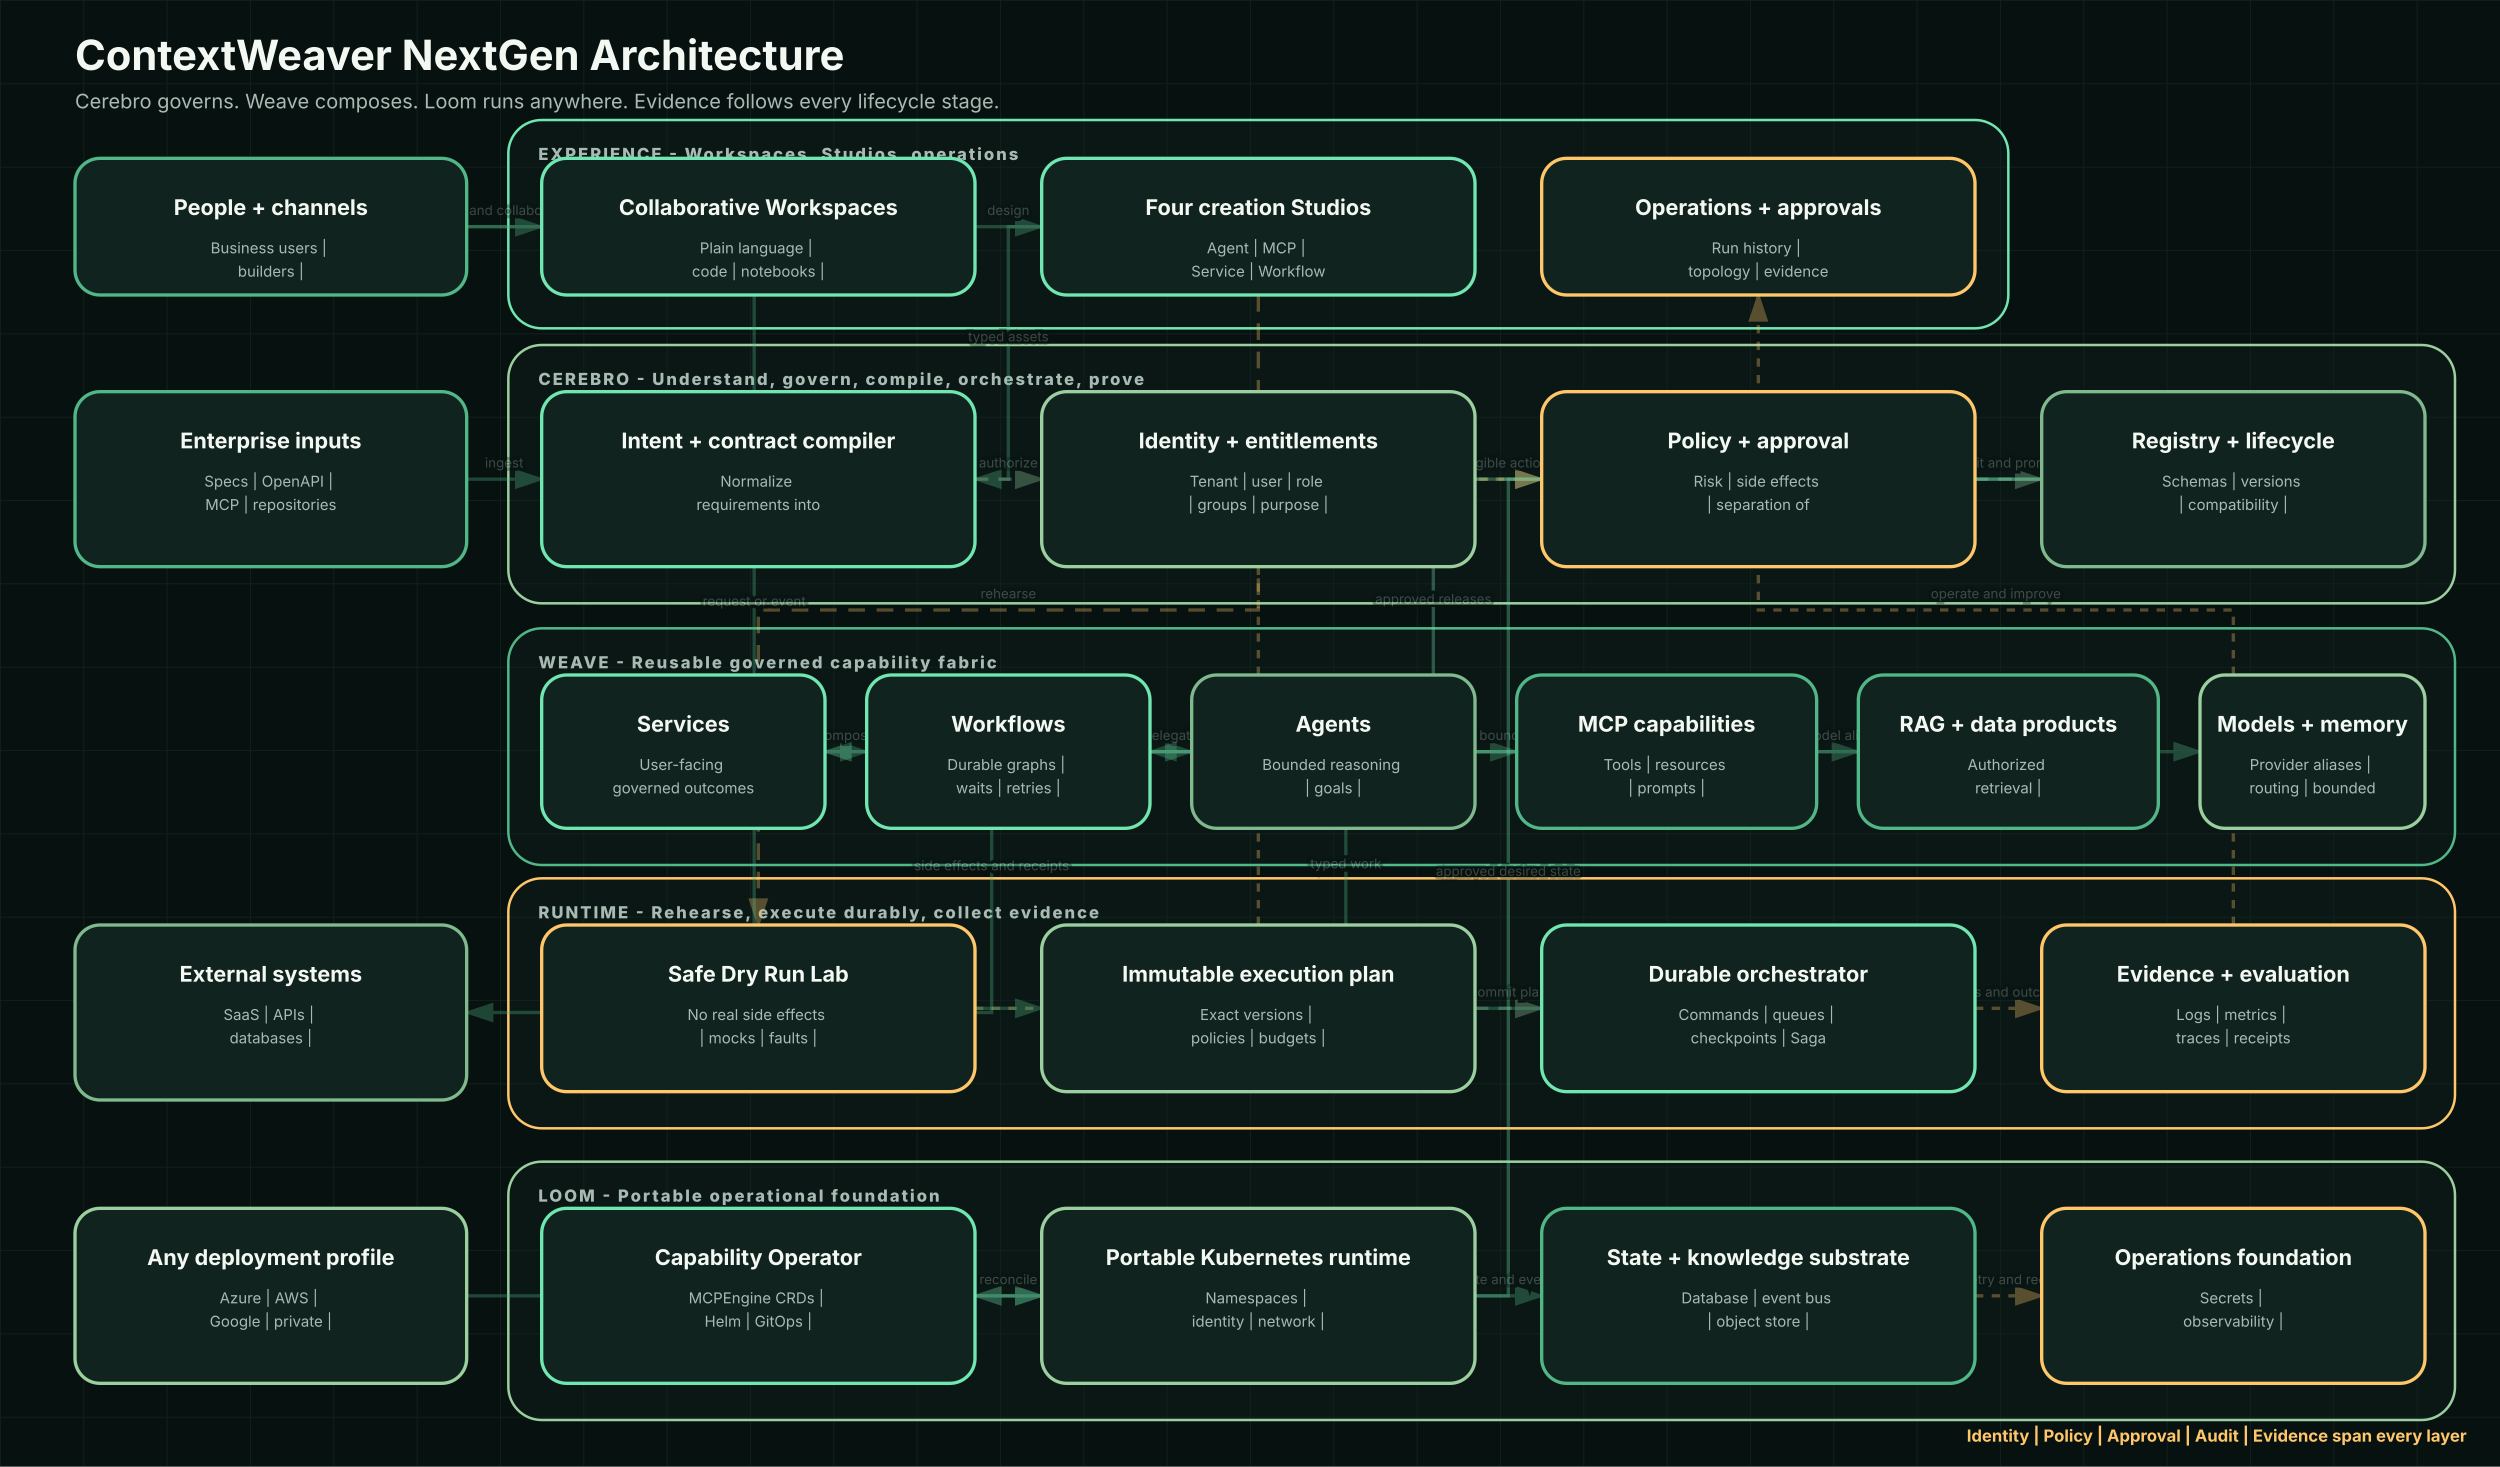
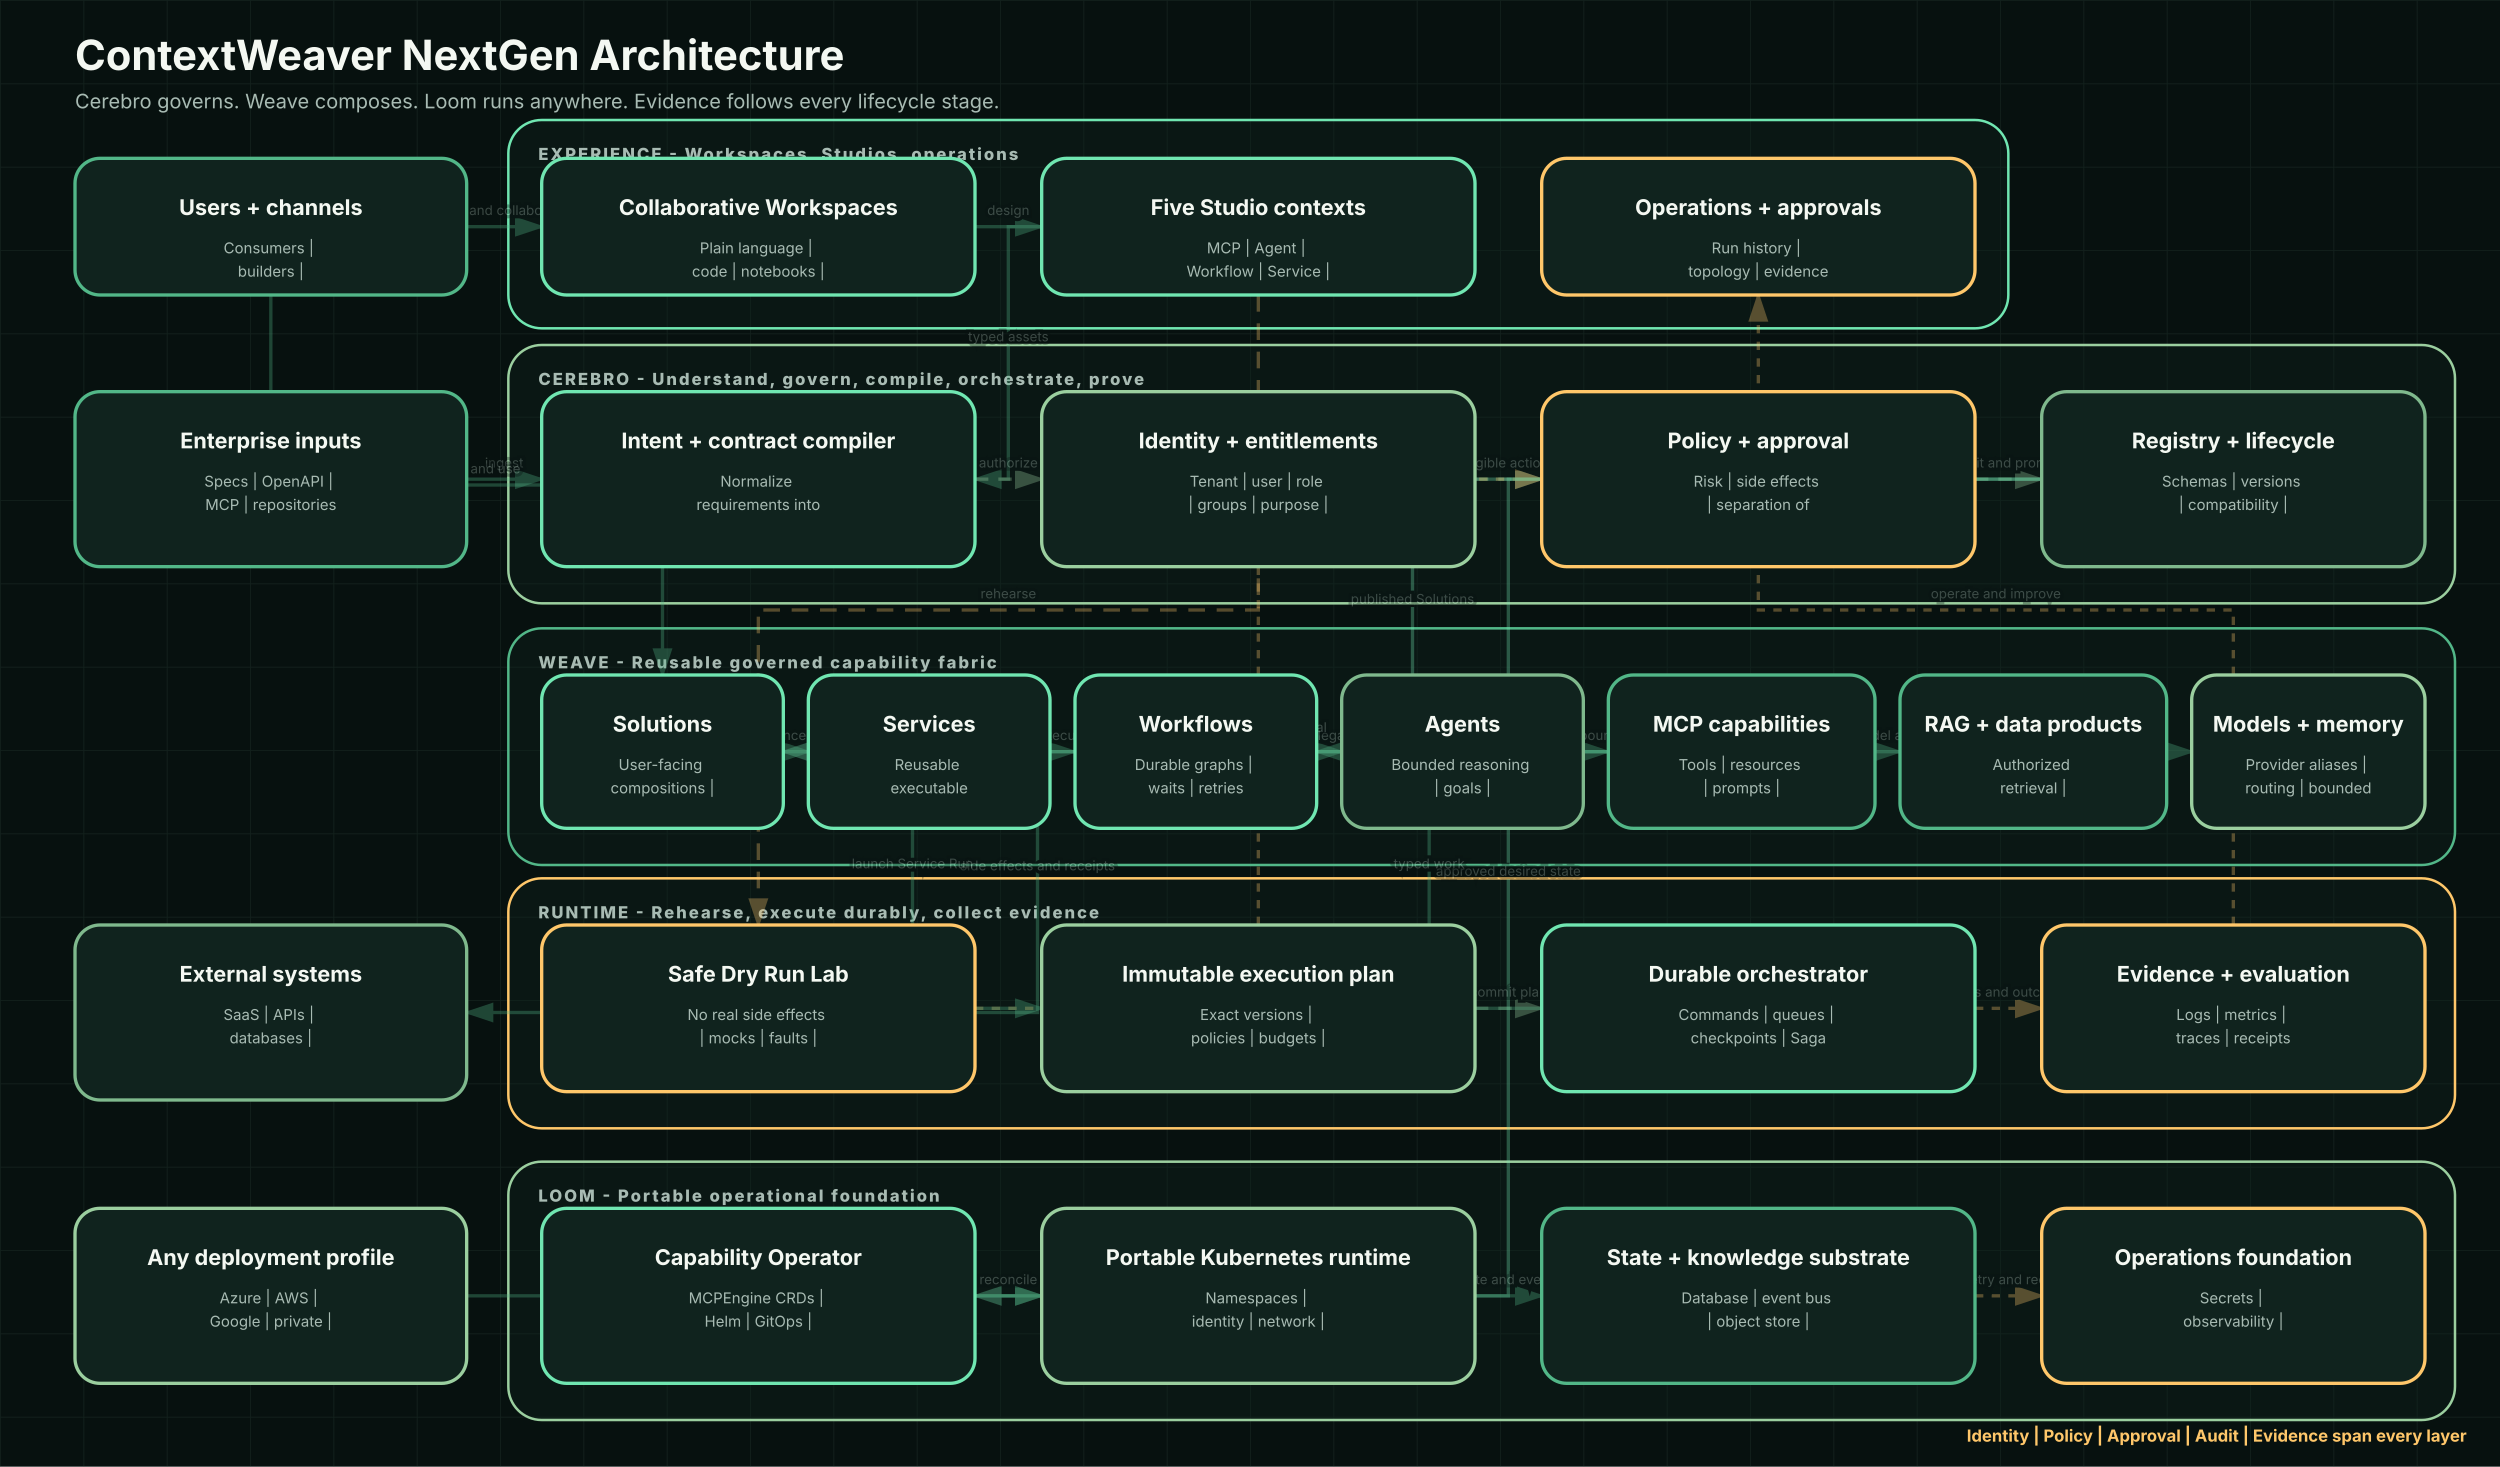
<svg class="architecture" viewBox="0 0 1500 880" role="img" aria-labelledby="diagram-title diagram-desc">
  <defs>
    <style>
.diagram-title{fill:#f4f8f2;font:700 25px Inter,ui-sans-serif,system-ui,-apple-system,BlinkMacSystemFont,"Segoe UI",sans-serif}.diagram-subtitle{fill:#a8bbb3;font:12px Inter,ui-sans-serif,system-ui,-apple-system,BlinkMacSystemFont,"Segoe UI",sans-serif}
.zone rect{fill:#10231e;fill-opacity:.35;stroke:#38544a;stroke-width:1.5}.zone text{fill:#a8bbb3;font:800 10px Inter,ui-sans-serif,system-ui,-apple-system,BlinkMacSystemFont,"Segoe UI",sans-serif;letter-spacing:1.2px}
.zone-mint rect{stroke:#70e6b1}.zone-violet rect{stroke:#9bcf9f}.zone-sky rect{stroke:#52b788}.zone-amber rect{stroke:#ffc76a}
.node rect{fill:#10231e;stroke:#38544a;stroke-width:2}.node-mint rect{stroke:#70e6b1}.node-amber rect{stroke:#ffc76a}.node-coral rect{stroke:#7fb98d}.node-violet rect{stroke:#9bcf9f}.node-sky rect{stroke:#52b788}
.node-title{fill:#f4f8f2;font:700 13px Inter,ui-sans-serif,system-ui,-apple-system,BlinkMacSystemFont,"Segoe UI",sans-serif;text-anchor:middle}.node-subtitle{fill:#a8bbb3;font:9px Inter,ui-sans-serif,system-ui,-apple-system,BlinkMacSystemFont,"Segoe UI",sans-serif;text-anchor:middle}
.edge{opacity:.32}.edge path{fill:none;stroke:#52b788;stroke-width:2}.edge text{fill:#a8bbb3;font:8px Inter,ui-sans-serif,system-ui,-apple-system,BlinkMacSystemFont,"Segoe UI",sans-serif;text-anchor:middle;paint-order:stroke;stroke:#07110f;stroke-width:4}
.edge-governance path{stroke:#9bcf9f;stroke-dasharray:8 6}.edge-success path{stroke:#70e6b1}.edge-evidence path{stroke:#ffc76a;stroke-dasharray:5 5}.edge-waiting path{stroke:#ffc76a;stroke-dasharray:10 7}
.trust-label{fill:#ffc76a;font:700 10px Inter,ui-sans-serif,system-ui,-apple-system,BlinkMacSystemFont,"Segoe UI",sans-serif}
</style>
    <marker id="arrow" markerWidth="10" markerHeight="10" refX="8" refY="3" orient="auto">
      <path d="M0,0 L0,6 L9,3 z" fill="context-stroke" />
    </marker>
    <filter id="glow">
      <feGaussianBlur stdDeviation="5" result="b" />
      <feMerge>
        <feMergeNode in="b" />
        <feMergeNode in="SourceGraphic" />
      </feMerge>
    </filter>
    <pattern id="grid" width="50" height="50" patternUnits="userSpaceOnUse">
      <path d="M50 0H0V50" fill="none" stroke="#38544a" stroke-width="1" opacity=".23" />
    </pattern>
  </defs>
  <rect width="1500" height="880" fill="#07110f" />
  <rect width="1500" height="880" fill="url(#grid)" />
  <text class="diagram-title" x="45" y="42">ContextWeaver NextGen Architecture</text>
  <text class="diagram-subtitle" x="45" y="65">Cerebro governs. Weave composes. Loom runs anywhere. Evidence follows every lifecycle stage.</text>
  <g class="zone zone-mint">
    <rect x="305" y="72" width="900" height="125" rx="20" />
    <text x="323" y="96">EXPERIENCE - Workspaces, Studios, operations</text>
  </g>
  <g class="zone zone-violet">
    <rect x="305" y="207" width="1168" height="155" rx="20" />
    <text x="323" y="231">CEREBRO - Understand, govern, compile, orchestrate, prove</text>
  </g>
  <g class="zone zone-sky">
    <rect x="305" y="377" width="1168" height="142" rx="20" />
    <text x="323" y="401">WEAVE - Reusable governed capability fabric</text>
  </g>
  <g class="zone zone-amber">
    <rect x="305" y="527" width="1168" height="150" rx="20" />
    <text x="323" y="551">RUNTIME - Rehearse, execute durably, collect evidence</text>
  </g>
  <g class="zone zone-violet">
    <rect x="305" y="697" width="1168" height="155" rx="20" />
    <text x="323" y="721">LOOM - Portable operational foundation</text>
  </g>
  <g class="edges">
    <g id="edge-e1" class="edge edge-data" data-edge-id="e1">
      <path d="M 280 136.0 L 302.5 136.0 L 302.5 136.0 L 325 136.0" marker-end="url(#arrow)" />
      <text x="302.5" y="129.0">intent and collaboration</text>
    </g>
    <g id="edge-e2" class="edge edge-data" data-edge-id="e2">
      <path d="M 585 136.0 L 605.0 136.0 L 605.0 136.0 L 625 136.0" marker-end="url(#arrow)" />
      <text x="605.0" y="129.0">design</text>
    </g>
    <g id="edge-e3" class="edge edge-data" data-edge-id="e3">
      <path d="M 280 287.5 L 302.5 287.5 L 302.5 287.5 L 325 287.5" marker-end="url(#arrow)" />
      <text x="302.5" y="280.5">ingest</text>
    </g>
    <g id="edge-e4" class="edge edge-data" data-edge-id="e4">
      <path d="M 625 136.0 L 605.0 136.0 L 605.0 287.5 L 585 287.5" marker-end="url(#arrow)" />
      <text x="605.0" y="204.8">typed assets</text>
    </g>
    <g id="edge-e5" class="edge edge-governance" data-edge-id="e5">
      <path d="M 585 287.5 L 605.0 287.5 L 605.0 287.5 L 625 287.5" marker-end="url(#arrow)" />
      <text x="605.0" y="280.5">authorize</text>
    </g>
    <g id="edge-e6" class="edge edge-governance" data-edge-id="e6">
      <path d="M 885 287.5 L 905.0 287.5 L 905.0 287.5 L 925 287.5" marker-end="url(#arrow)" />
      <text x="905.0" y="280.5">eligible actions</text>
    </g>
    <g id="edge-e7" class="edge edge-governance" data-edge-id="e7">
      <path d="M 1185 287.5 L 1205.0 287.5 L 1205.0 287.5 L 1225 287.5" marker-end="url(#arrow)" />
      <text x="1205.0" y="280.5">admit and promote</text>
    </g>
    <g id="edge-e8" class="edge edge-success" data-edge-id="e8">
-       <path d="M 1225 287.5 L 860.0 287.5 L 860.0 451.0 L 495 451.0" marker-end="url(#arrow)" />
-       <text x="860.0" y="362.2">approved releases</text>
+       <path d="M 1225 287.5 L 847.5 287.5 L 847.5 451.0 L 470 451.0" marker-end="url(#arrow)" />
+       <text x="847.5" y="362.2">published Solutions</text>
    </g>
    <g id="edge-e9" class="edge edge-data" data-edge-id="e9">
-       <path d="M 495 451.0 L 507.5 451.0 L 507.5 451.0 L 520 451.0" marker-end="url(#arrow)" />
-       <text x="507.5" y="444.0">compose</text>
+       <path d="M 470 451.0 L 477.5 451.0 L 477.5 451.0 L 485 451.0" marker-end="url(#arrow)" />
+       <text x="477.5" y="444.0">experience actions</text>
+     </g>
+     <g id="edge-e9b" class="edge edge-data" data-edge-id="e9b">
+       <path d="M 630 451.0 L 637.5 451.0 L 637.5 451.0 L 645 451.0" marker-end="url(#arrow)" />
+       <text x="637.5" y="444.0">execute</text>
    </g>
    <g id="edge-e10" class="edge edge-data" data-edge-id="e10">
-       <path d="M 690 451.0 L 702.5 451.0 L 702.5 451.0 L 715 451.0" marker-end="url(#arrow)" />
-       <text x="702.5" y="444.0">delegate</text>
+       <path d="M 790 451.0 L 797.5 451.0 L 797.5 451.0 L 805 451.0" marker-end="url(#arrow)" />
+       <text x="797.5" y="444.0">delegate</text>
    </g>
    <g id="edge-e11" class="edge edge-data" data-edge-id="e11">
-       <path d="M 885 451.0 L 897.5 451.0 L 897.5 451.0 L 910 451.0" marker-end="url(#arrow)" />
-       <text x="897.5" y="444.0">tool boundary</text>
+       <path d="M 950 451.0 L 957.5 451.0 L 957.5 451.0 L 965 451.0" marker-end="url(#arrow)" />
+       <text x="957.5" y="444.0">tool boundary</text>
    </g>
    <g id="edge-e12" class="edge edge-data" data-edge-id="e12">
-       <path d="M 885 451.0 L 1000.0 451.0 L 1000.0 451.0 L 1115 451.0" marker-end="url(#arrow)" />
-       <text x="1000.0" y="444.0">authorized context</text>
+       <path d="M 950 451.0 L 1045.0 451.0 L 1045.0 451.0 L 1140 451.0" marker-end="url(#arrow)" />
+       <text x="1045.0" y="444.0">authorized context</text>
    </g>
    <g id="edge-e13" class="edge edge-data" data-edge-id="e13">
-       <path d="M 885 451.0 L 1102.5 451.0 L 1102.5 451.0 L 1320 451.0" marker-end="url(#arrow)" />
-       <text x="1102.5" y="444.0">model alias</text>
+       <path d="M 950 451.0 L 1132.5 451.0 L 1132.5 451.0 L 1315 451.0" marker-end="url(#arrow)" />
+       <text x="1132.5" y="444.0">model alias</text>
    </g>
    <g id="edge-e14" class="edge edge-data" data-edge-id="e14">
-       <path d="M 910 451.0 L 595.0 451.0 L 595.0 607.5 L 280 607.5" marker-end="url(#arrow)" />
-       <text x="595.0" y="522.2">side effects and receipts</text>
+       <path d="M 965 451.0 L 622.5 451.0 L 622.5 607.5 L 280 607.5" marker-end="url(#arrow)" />
+       <text x="622.5" y="522.2">side effects and receipts</text>
    </g>
    <g id="edge-e15" class="edge edge-waiting" data-edge-id="e15">
      <path d="M 755.0 177 L 755.0 366.0 L 455.0 366.0 L 455.0 555" marker-end="url(#arrow)" />
      <text x="605.0" y="359.0">rehearse</text>
    </g>
    <g id="edge-e16" class="edge edge-evidence" data-edge-id="e16">
      <path d="M 585 605.0 L 755.0 605.0 L 755.0 287.5 L 925 287.5" marker-end="url(#arrow)" />
      <text x="755.0" y="439.2">evidence for approval</text>
    </g>
    <g id="edge-e17" class="edge edge-success" data-edge-id="e17">
      <path d="M 1225 287.5 L 905.0 287.5 L 905.0 777.5 L 585 777.5" marker-end="url(#arrow)" />
      <text x="905.0" y="525.5">approved desired state</text>
    </g>
    <g id="edge-e18" class="edge edge-data" data-edge-id="e18">
-       <path d="M 280 136.0 L 452.5 136.0 L 452.5 605.0 L 625 605.0" marker-end="url(#arrow)" />
-       <text x="452.5" y="363.5">request or event</text>
+       <path d="M 470 451.0 L 547.5 451.0 L 547.5 605.0 L 625 605.0" marker-end="url(#arrow)" />
+       <text x="547.5" y="521.0">launch Service Run</text>
    </g>
    <g id="edge-e19" class="edge edge-governance" data-edge-id="e19">
      <path d="M 885 605.0 L 905.0 605.0 L 905.0 605.0 L 925 605.0" marker-end="url(#arrow)" />
      <text x="905.0" y="598.0">commit plan</text>
    </g>
    <g id="edge-e20" class="edge edge-data" data-edge-id="e20">
-       <path d="M 925 605.0 L 807.5 605.0 L 807.5 451.0 L 690 451.0" marker-end="url(#arrow)" />
-       <text x="807.5" y="521.0">typed work</text>
+       <path d="M 925 605.0 L 857.5 605.0 L 857.5 451.0 L 790 451.0" marker-end="url(#arrow)" />
+       <text x="857.5" y="521.0">typed work</text>
    </g>
    <g id="edge-e21" class="edge edge-evidence" data-edge-id="e21">
      <path d="M 1185 605.0 L 1205.0 605.0 L 1205.0 605.0 L 1225 605.0" marker-end="url(#arrow)" />
      <text x="1205.0" y="598.0">traces and outcomes</text>
    </g>
    <g id="edge-e22" class="edge edge-evidence" data-edge-id="e22">
      <path d="M 1340.0 555 L 1340.0 366.0 L 1055.0 366.0 L 1055.0 177" marker-end="url(#arrow)" />
      <text x="1197.5" y="359.0">operate and improve</text>
    </g>
    <g id="edge-e23" class="edge edge-data" data-edge-id="e23">
      <path d="M 585 777.5 L 605.0 777.5 L 605.0 777.5 L 625 777.5" marker-end="url(#arrow)" />
      <text x="605.0" y="770.5">reconcile</text>
    </g>
    <g id="edge-e24" class="edge edge-data" data-edge-id="e24">
      <path d="M 885 777.5 L 905.0 777.5 L 905.0 777.5 L 925 777.5" marker-end="url(#arrow)" />
      <text x="905.0" y="770.5">state and events</text>
    </g>
    <g id="edge-e25" class="edge edge-evidence" data-edge-id="e25">
      <path d="M 1185 777.5 L 1205.0 777.5 L 1205.0 777.5 L 1225 777.5" marker-end="url(#arrow)" />
      <text x="1205.0" y="770.5">telemetry and recovery</text>
    </g>
    <g id="edge-e26" class="edge edge-data" data-edge-id="e26">
      <path d="M 280 777.5 L 452.5 777.5 L 452.5 777.5 L 625 777.5" marker-end="url(#arrow)" />
      <text x="452.5" y="770.5">deployment profile</text>
    </g>
+     <g id="edge-e27" class="edge edge-data" data-edge-id="e27">
+       <path d="M 162.5 177 L 162.5 291.0 L 397.5 291.0 L 397.5 405" marker-end="url(#arrow)" />
+       <text x="280.0" y="284.0">discover and use</text>
+     </g>
  </g>
  <g class="nodes">
-     <g id="node-people" class="node node-sky" data-node-id="people" role="button" tabindex="0" aria-label="People + channels">
+     <g id="node-people" class="node node-sky" data-node-id="people" role="button" tabindex="0" aria-label="Users + channels">
      <rect x="45" y="95" width="235" height="82" rx="15" />
-       <text class="node-title" x="162.5" y="129">People + channels</text>
+       <text class="node-title" x="162.5" y="129">Users + channels</text>
      <text class="node-subtitle" x="162.5" y="152">
-         <tspan x="162.5" dy="0">Business users |</tspan>
+         <tspan x="162.5" dy="0">Consumers |</tspan>
        <tspan x="162.5" dy="14">builders |</tspan>
      </text>
    </g>
    <g id="node-workspace" class="node node-mint" data-node-id="workspace" role="button" tabindex="0" aria-label="Collaborative Workspaces">
      <rect x="325" y="95" width="260" height="82" rx="15" />
      <text class="node-title" x="455.0" y="129">Collaborative Workspaces</text>
      <text class="node-subtitle" x="455.0" y="152">
        <tspan x="455.0" dy="0">Plain language |</tspan>
        <tspan x="455.0" dy="14">code | notebooks |</tspan>
      </text>
    </g>
-     <g id="node-studios" class="node node-mint" data-node-id="studios" role="button" tabindex="0" aria-label="Four creation Studios">
+     <g id="node-studios" class="node node-mint" data-node-id="studios" role="button" tabindex="0" aria-label="Five Studio contexts">
      <rect x="625" y="95" width="260" height="82" rx="15" />
-       <text class="node-title" x="755.0" y="129">Four creation Studios</text>
+       <text class="node-title" x="755.0" y="129">Five Studio contexts</text>
      <text class="node-subtitle" x="755.0" y="152">
-         <tspan x="755.0" dy="0">Agent | MCP |</tspan>
-         <tspan x="755.0" dy="14">Service | Workflow</tspan>
+         <tspan x="755.0" dy="0">MCP | Agent |</tspan>
+         <tspan x="755.0" dy="14">Workflow | Service |</tspan>
      </text>
    </g>
    <g id="node-operations" class="node node-amber" data-node-id="operations" role="button" tabindex="0" aria-label="Operations + approvals">
      <rect x="925" y="95" width="260" height="82" rx="15" />
      <text class="node-title" x="1055.0" y="129">Operations + approvals</text>
      <text class="node-subtitle" x="1055.0" y="152">
        <tspan x="1055.0" dy="0">Run history |</tspan>
        <tspan x="1055.0" dy="14">topology | evidence</tspan>
      </text>
    </g>
    <g id="node-inputs" class="node node-sky" data-node-id="inputs" role="button" tabindex="0" aria-label="Enterprise inputs">
      <rect x="45" y="235" width="235" height="105" rx="15" />
      <text class="node-title" x="162.5" y="269">Enterprise inputs</text>
      <text class="node-subtitle" x="162.5" y="292">
        <tspan x="162.5" dy="0">Specs | OpenAPI |</tspan>
        <tspan x="162.5" dy="14">MCP | repositories</tspan>
      </text>
    </g>
    <g id="node-intent" class="node node-mint" data-node-id="intent" role="button" tabindex="0" aria-label="Intent + contract compiler">
      <rect x="325" y="235" width="260" height="105" rx="15" />
      <text class="node-title" x="455.0" y="269">Intent + contract compiler</text>
      <text class="node-subtitle" x="455.0" y="292">
        <tspan x="455.0" dy="0">Normalize</tspan>
        <tspan x="455.0" dy="14">requirements into</tspan>
      </text>
    </g>
    <g id="node-identity" class="node node-violet" data-node-id="identity" role="button" tabindex="0" aria-label="Identity + entitlements">
      <rect x="625" y="235" width="260" height="105" rx="15" />
      <text class="node-title" x="755.0" y="269">Identity + entitlements</text>
      <text class="node-subtitle" x="755.0" y="292">
        <tspan x="755.0" dy="0">Tenant | user | role</tspan>
        <tspan x="755.0" dy="14">| groups | purpose |</tspan>
      </text>
    </g>
    <g id="node-policy" class="node node-amber" data-node-id="policy" role="button" tabindex="0" aria-label="Policy + approval">
      <rect x="925" y="235" width="260" height="105" rx="15" />
      <text class="node-title" x="1055.0" y="269">Policy + approval</text>
      <text class="node-subtitle" x="1055.0" y="292">
        <tspan x="1055.0" dy="0">Risk | side effects</tspan>
        <tspan x="1055.0" dy="14">| separation of</tspan>
      </text>
    </g>
    <g id="node-registry" class="node node-coral" data-node-id="registry" role="button" tabindex="0" aria-label="Registry + lifecycle">
      <rect x="1225" y="235" width="230" height="105" rx="15" />
      <text class="node-title" x="1340.0" y="269">Registry + lifecycle</text>
      <text class="node-subtitle" x="1340.0" y="292">
        <tspan x="1340.0" dy="0">Schemas | versions</tspan>
        <tspan x="1340.0" dy="14">| compatibility |</tspan>
      </text>
    </g>
+     <g id="node-solutions" class="node node-mint" data-node-id="solutions" role="button" tabindex="0" aria-label="Solutions">
+       <rect x="325" y="405" width="145" height="92" rx="15" />
+       <text class="node-title" x="397.5" y="439">Solutions</text>
+       <text class="node-subtitle" x="397.5" y="462">
+         <tspan x="397.5" dy="0">User-facing</tspan>
+         <tspan x="397.5" dy="14">compositions |</tspan>
+       </text>
+     </g>
    <g id="node-services" class="node node-mint" data-node-id="services" role="button" tabindex="0" aria-label="Services">
-       <rect x="325" y="405" width="170" height="92" rx="15" />
-       <text class="node-title" x="410.0" y="439">Services</text>
-       <text class="node-subtitle" x="410.0" y="462">
-         <tspan x="410.0" dy="0">User-facing</tspan>
-         <tspan x="410.0" dy="14">governed outcomes</tspan>
+       <rect x="485" y="405" width="145" height="92" rx="15" />
+       <text class="node-title" x="557.5" y="439">Services</text>
+       <text class="node-subtitle" x="557.5" y="462">
+         <tspan x="557.5" dy="0">Reusable</tspan>
+         <tspan x="557.5" dy="14">executable</tspan>
      </text>
    </g>
    <g id="node-workflows" class="node node-mint" data-node-id="workflows" role="button" tabindex="0" aria-label="Workflows">
-       <rect x="520" y="405" width="170" height="92" rx="15" />
-       <text class="node-title" x="605.0" y="439">Workflows</text>
-       <text class="node-subtitle" x="605.0" y="462">
-         <tspan x="605.0" dy="0">Durable graphs |</tspan>
-         <tspan x="605.0" dy="14">waits | retries |</tspan>
+       <rect x="645" y="405" width="145" height="92" rx="15" />
+       <text class="node-title" x="717.5" y="439">Workflows</text>
+       <text class="node-subtitle" x="717.5" y="462">
+         <tspan x="717.5" dy="0">Durable graphs |</tspan>
+         <tspan x="717.5" dy="14">waits | retries</tspan>
      </text>
    </g>
    <g id="node-agents" class="node node-coral" data-node-id="agents" role="button" tabindex="0" aria-label="Agents">
-       <rect x="715" y="405" width="170" height="92" rx="15" />
-       <text class="node-title" x="800.0" y="439">Agents</text>
-       <text class="node-subtitle" x="800.0" y="462">
-         <tspan x="800.0" dy="0">Bounded reasoning</tspan>
-         <tspan x="800.0" dy="14">| goals |</tspan>
+       <rect x="805" y="405" width="145" height="92" rx="15" />
+       <text class="node-title" x="877.5" y="439">Agents</text>
+       <text class="node-subtitle" x="877.5" y="462">
+         <tspan x="877.5" dy="0">Bounded reasoning</tspan>
+         <tspan x="877.5" dy="14">| goals |</tspan>
      </text>
    </g>
    <g id="node-mcp" class="node node-sky" data-node-id="mcp" role="button" tabindex="0" aria-label="MCP capabilities">
-       <rect x="910" y="405" width="180" height="92" rx="15" />
-       <text class="node-title" x="1000.0" y="439">MCP capabilities</text>
-       <text class="node-subtitle" x="1000.0" y="462">
-         <tspan x="1000.0" dy="0">Tools | resources</tspan>
-         <tspan x="1000.0" dy="14">| prompts |</tspan>
+       <rect x="965" y="405" width="160" height="92" rx="15" />
+       <text class="node-title" x="1045.0" y="439">MCP capabilities</text>
+       <text class="node-subtitle" x="1045.0" y="462">
+         <tspan x="1045.0" dy="0">Tools | resources</tspan>
+         <tspan x="1045.0" dy="14">| prompts |</tspan>
      </text>
    </g>
    <g id="node-knowledge" class="node node-sky" data-node-id="knowledge" role="button" tabindex="0" aria-label="RAG + data products">
-       <rect x="1115" y="405" width="180" height="92" rx="15" />
-       <text class="node-title" x="1205.0" y="439">RAG + data products</text>
-       <text class="node-subtitle" x="1205.0" y="462">
-         <tspan x="1205.0" dy="0">Authorized</tspan>
-         <tspan x="1205.0" dy="14">retrieval |</tspan>
+       <rect x="1140" y="405" width="160" height="92" rx="15" />
+       <text class="node-title" x="1220.0" y="439">RAG + data products</text>
+       <text class="node-subtitle" x="1220.0" y="462">
+         <tspan x="1220.0" dy="0">Authorized</tspan>
+         <tspan x="1220.0" dy="14">retrieval |</tspan>
      </text>
    </g>
    <g id="node-models" class="node node-violet" data-node-id="models" role="button" tabindex="0" aria-label="Models + memory">
-       <rect x="1320" y="405" width="135" height="92" rx="15" />
-       <text class="node-title" x="1387.5" y="439">Models + memory</text>
-       <text class="node-subtitle" x="1387.5" y="462">
-         <tspan x="1387.5" dy="0">Provider aliases |</tspan>
-         <tspan x="1387.5" dy="14">routing | bounded</tspan>
+       <rect x="1315" y="405" width="140" height="92" rx="15" />
+       <text class="node-title" x="1385.0" y="439">Models + memory</text>
+       <text class="node-subtitle" x="1385.0" y="462">
+         <tspan x="1385.0" dy="0">Provider aliases |</tspan>
+         <tspan x="1385.0" dy="14">routing | bounded</tspan>
      </text>
    </g>
    <g id="node-dryrun" class="node node-amber" data-node-id="dryrun" role="button" tabindex="0" aria-label="Safe Dry Run Lab">
      <rect x="325" y="555" width="260" height="100" rx="15" />
      <text class="node-title" x="455.0" y="589">Safe Dry Run Lab</text>
      <text class="node-subtitle" x="455.0" y="612">
        <tspan x="455.0" dy="0">No real side effects</tspan>
        <tspan x="455.0" dy="14">| mocks | faults |</tspan>
      </text>
    </g>
    <g id="node-plan" class="node node-violet" data-node-id="plan" role="button" tabindex="0" aria-label="Immutable execution plan">
      <rect x="625" y="555" width="260" height="100" rx="15" />
      <text class="node-title" x="755.0" y="589">Immutable execution plan</text>
      <text class="node-subtitle" x="755.0" y="612">
        <tspan x="755.0" dy="0">Exact versions |</tspan>
        <tspan x="755.0" dy="14">policies | budgets |</tspan>
      </text>
    </g>
    <g id="node-orchestrator" class="node node-mint" data-node-id="orchestrator" role="button" tabindex="0" aria-label="Durable orchestrator">
      <rect x="925" y="555" width="260" height="100" rx="15" />
      <text class="node-title" x="1055.0" y="589">Durable orchestrator</text>
      <text class="node-subtitle" x="1055.0" y="612">
        <tspan x="1055.0" dy="0">Commands | queues |</tspan>
        <tspan x="1055.0" dy="14">checkpoints | Saga</tspan>
      </text>
    </g>
    <g id="node-evidence" class="node node-amber" data-node-id="evidence" role="button" tabindex="0" aria-label="Evidence + evaluation">
      <rect x="1225" y="555" width="230" height="100" rx="15" />
      <text class="node-title" x="1340.0" y="589">Evidence + evaluation</text>
      <text class="node-subtitle" x="1340.0" y="612">
        <tspan x="1340.0" dy="0">Logs | metrics |</tspan>
        <tspan x="1340.0" dy="14">traces | receipts</tspan>
      </text>
    </g>
    <g id="node-operator" class="node node-mint" data-node-id="operator" role="button" tabindex="0" aria-label="Capability Operator">
      <rect x="325" y="725" width="260" height="105" rx="15" />
      <text class="node-title" x="455.0" y="759">Capability Operator</text>
      <text class="node-subtitle" x="455.0" y="782">
        <tspan x="455.0" dy="0">MCPEngine CRDs |</tspan>
        <tspan x="455.0" dy="14">Helm | GitOps |</tspan>
      </text>
    </g>
    <g id="node-kubernetes" class="node node-violet" data-node-id="kubernetes" role="button" tabindex="0" aria-label="Portable Kubernetes runtime">
      <rect x="625" y="725" width="260" height="105" rx="15" />
      <text class="node-title" x="755.0" y="759">Portable Kubernetes runtime</text>
      <text class="node-subtitle" x="755.0" y="782">
        <tspan x="755.0" dy="0">Namespaces |</tspan>
        <tspan x="755.0" dy="14">identity | network |</tspan>
      </text>
    </g>
    <g id="node-data" class="node node-sky" data-node-id="data" role="button" tabindex="0" aria-label="State + knowledge substrate">
      <rect x="925" y="725" width="260" height="105" rx="15" />
      <text class="node-title" x="1055.0" y="759">State + knowledge substrate</text>
      <text class="node-subtitle" x="1055.0" y="782">
        <tspan x="1055.0" dy="0">Database | event bus</tspan>
        <tspan x="1055.0" dy="14">| object store |</tspan>
      </text>
    </g>
    <g id="node-observe" class="node node-amber" data-node-id="observe" role="button" tabindex="0" aria-label="Operations foundation">
      <rect x="1225" y="725" width="230" height="105" rx="15" />
      <text class="node-title" x="1340.0" y="759">Operations foundation</text>
      <text class="node-subtitle" x="1340.0" y="782">
        <tspan x="1340.0" dy="0">Secrets |</tspan>
        <tspan x="1340.0" dy="14">observability |</tspan>
      </text>
    </g>
    <g id="node-external" class="node node-coral" data-node-id="external" role="button" tabindex="0" aria-label="External systems">
      <rect x="45" y="555" width="235" height="105" rx="15" />
      <text class="node-title" x="162.5" y="589">External systems</text>
      <text class="node-subtitle" x="162.5" y="612">
        <tspan x="162.5" dy="0">SaaS | APIs |</tspan>
        <tspan x="162.5" dy="14">databases |</tspan>
      </text>
    </g>
    <g id="node-clouds" class="node node-violet" data-node-id="clouds" role="button" tabindex="0" aria-label="Any deployment profile">
      <rect x="45" y="725" width="235" height="105" rx="15" />
      <text class="node-title" x="162.5" y="759">Any deployment profile</text>
      <text class="node-subtitle" x="162.5" y="782">
        <tspan x="162.5" dy="0">Azure | AWS |</tspan>
        <tspan x="162.5" dy="14">Google | private |</tspan>
      </text>
    </g>
  </g>
  <text class="trust-label" x="1480" y="865" text-anchor="end">Identity | Policy | Approval | Audit | Evidence span every layer</text>
</svg>
